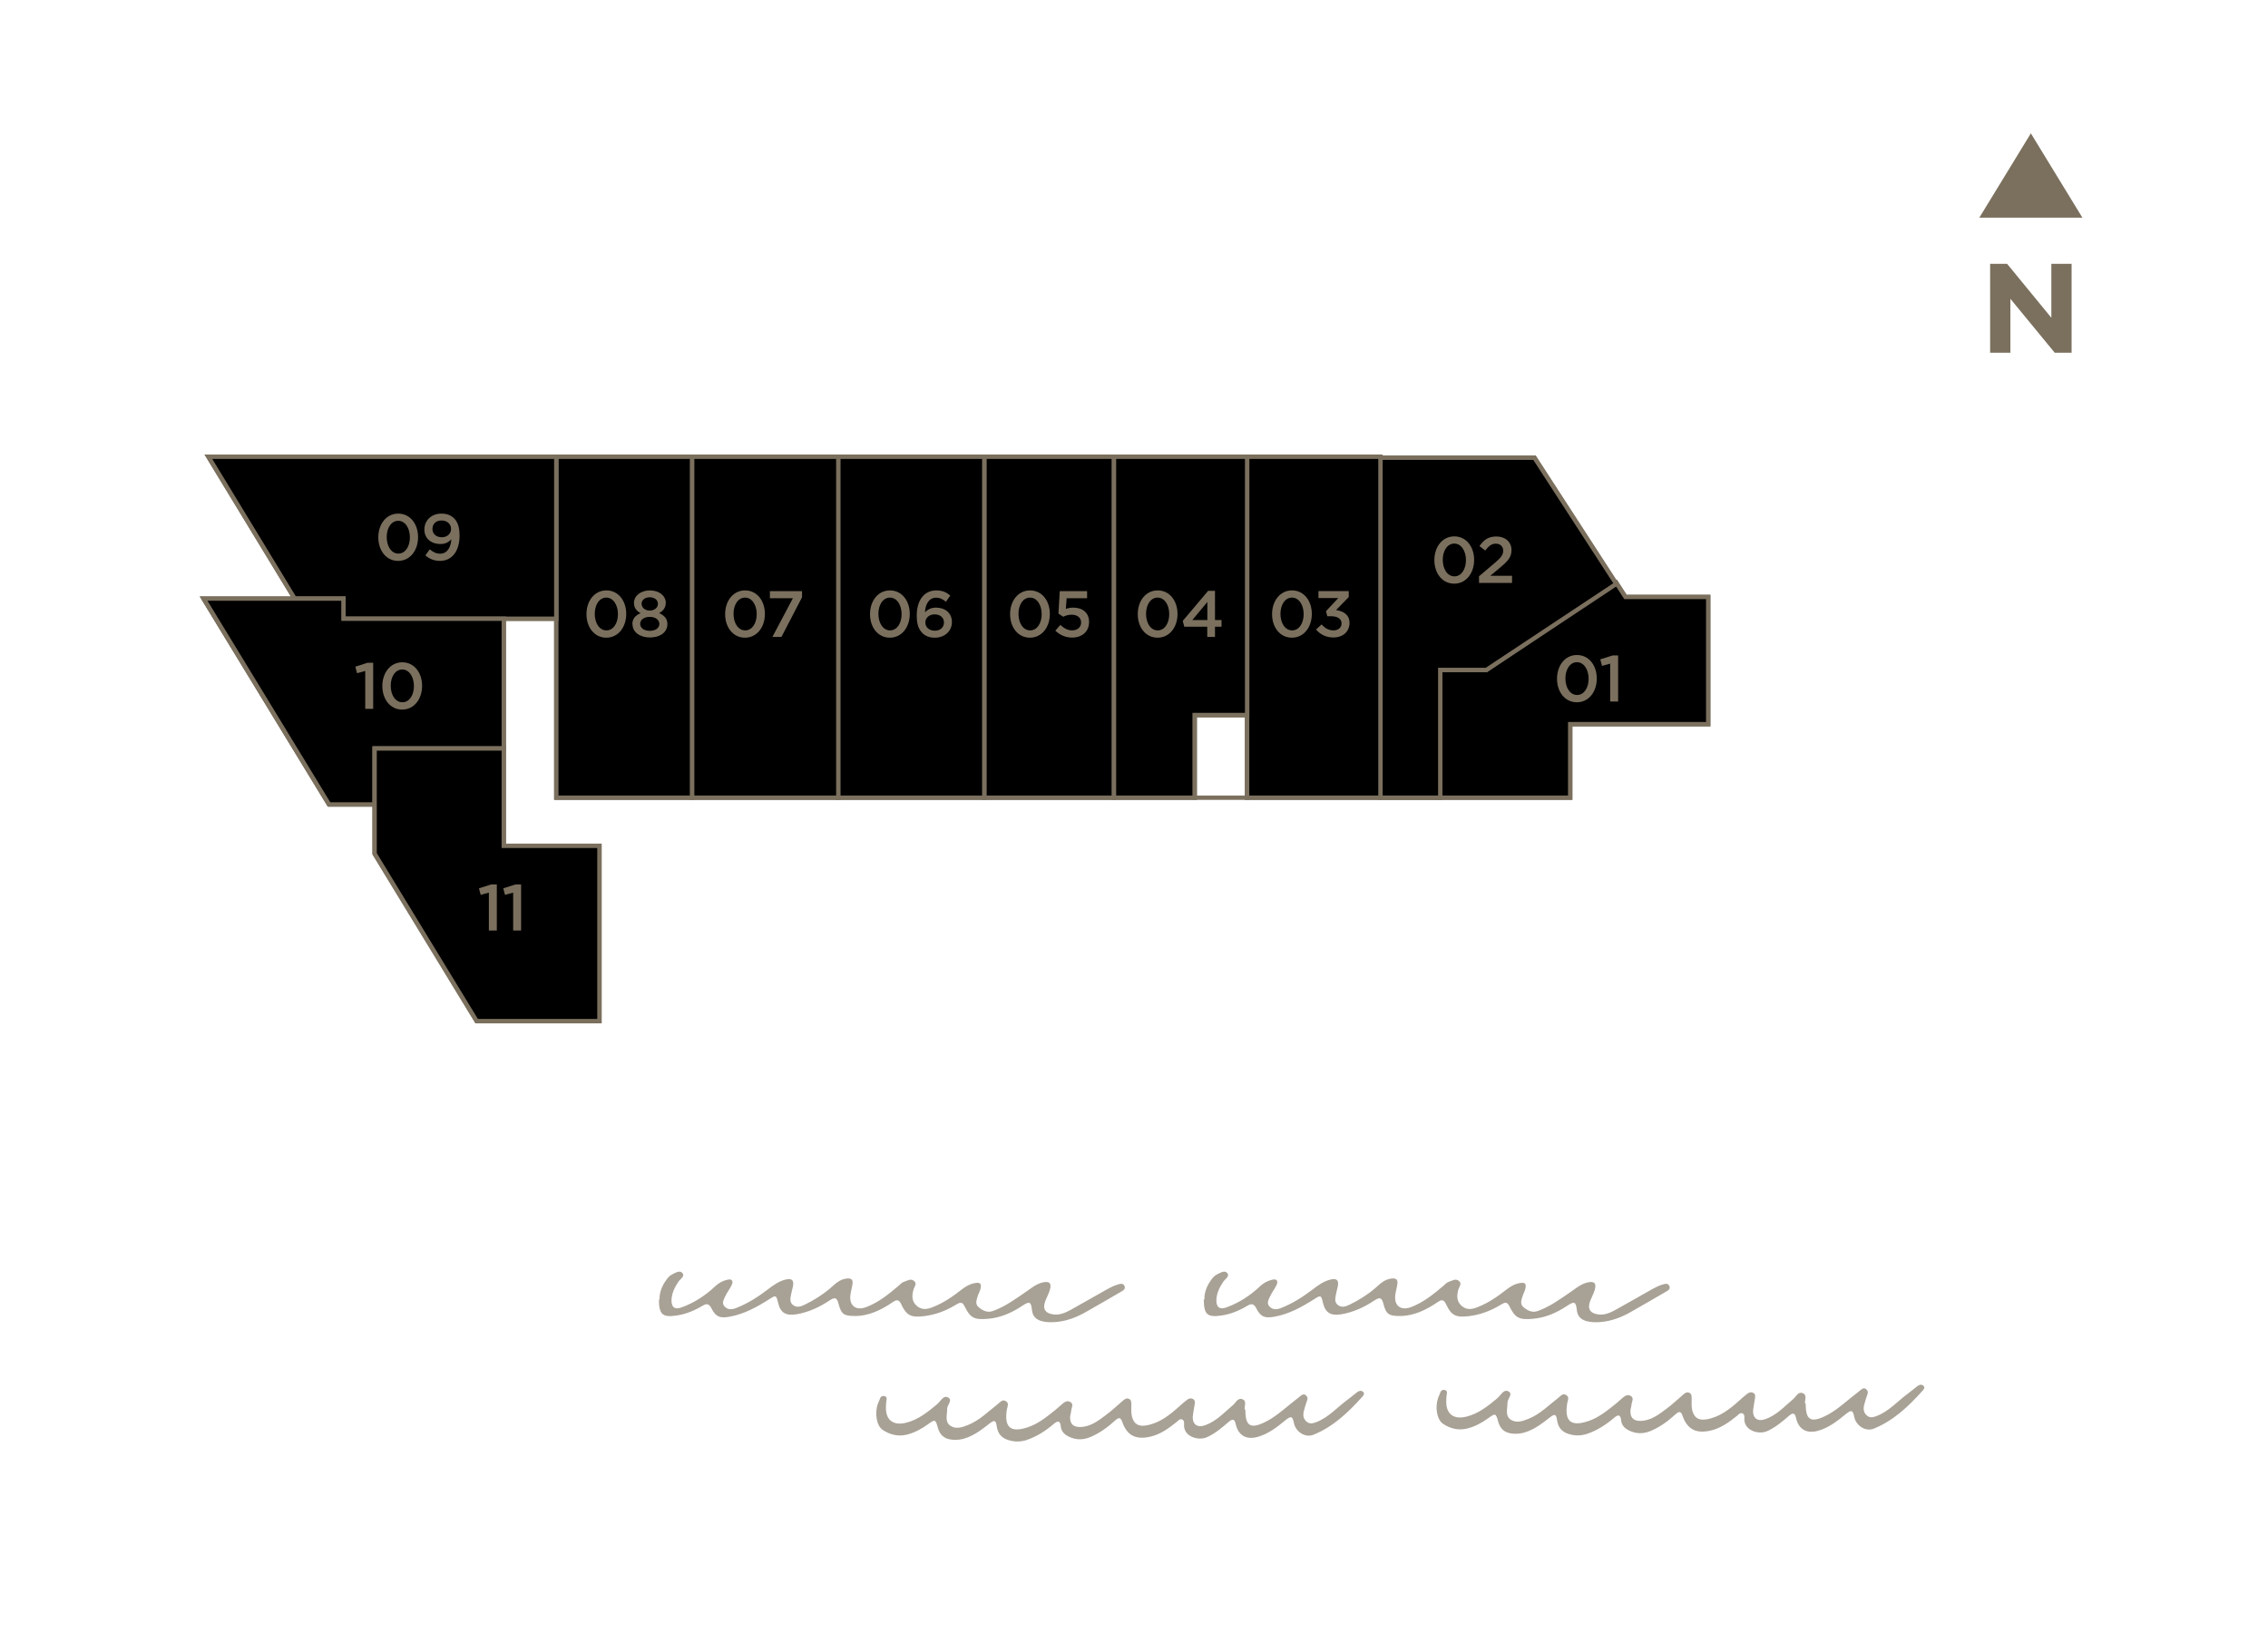
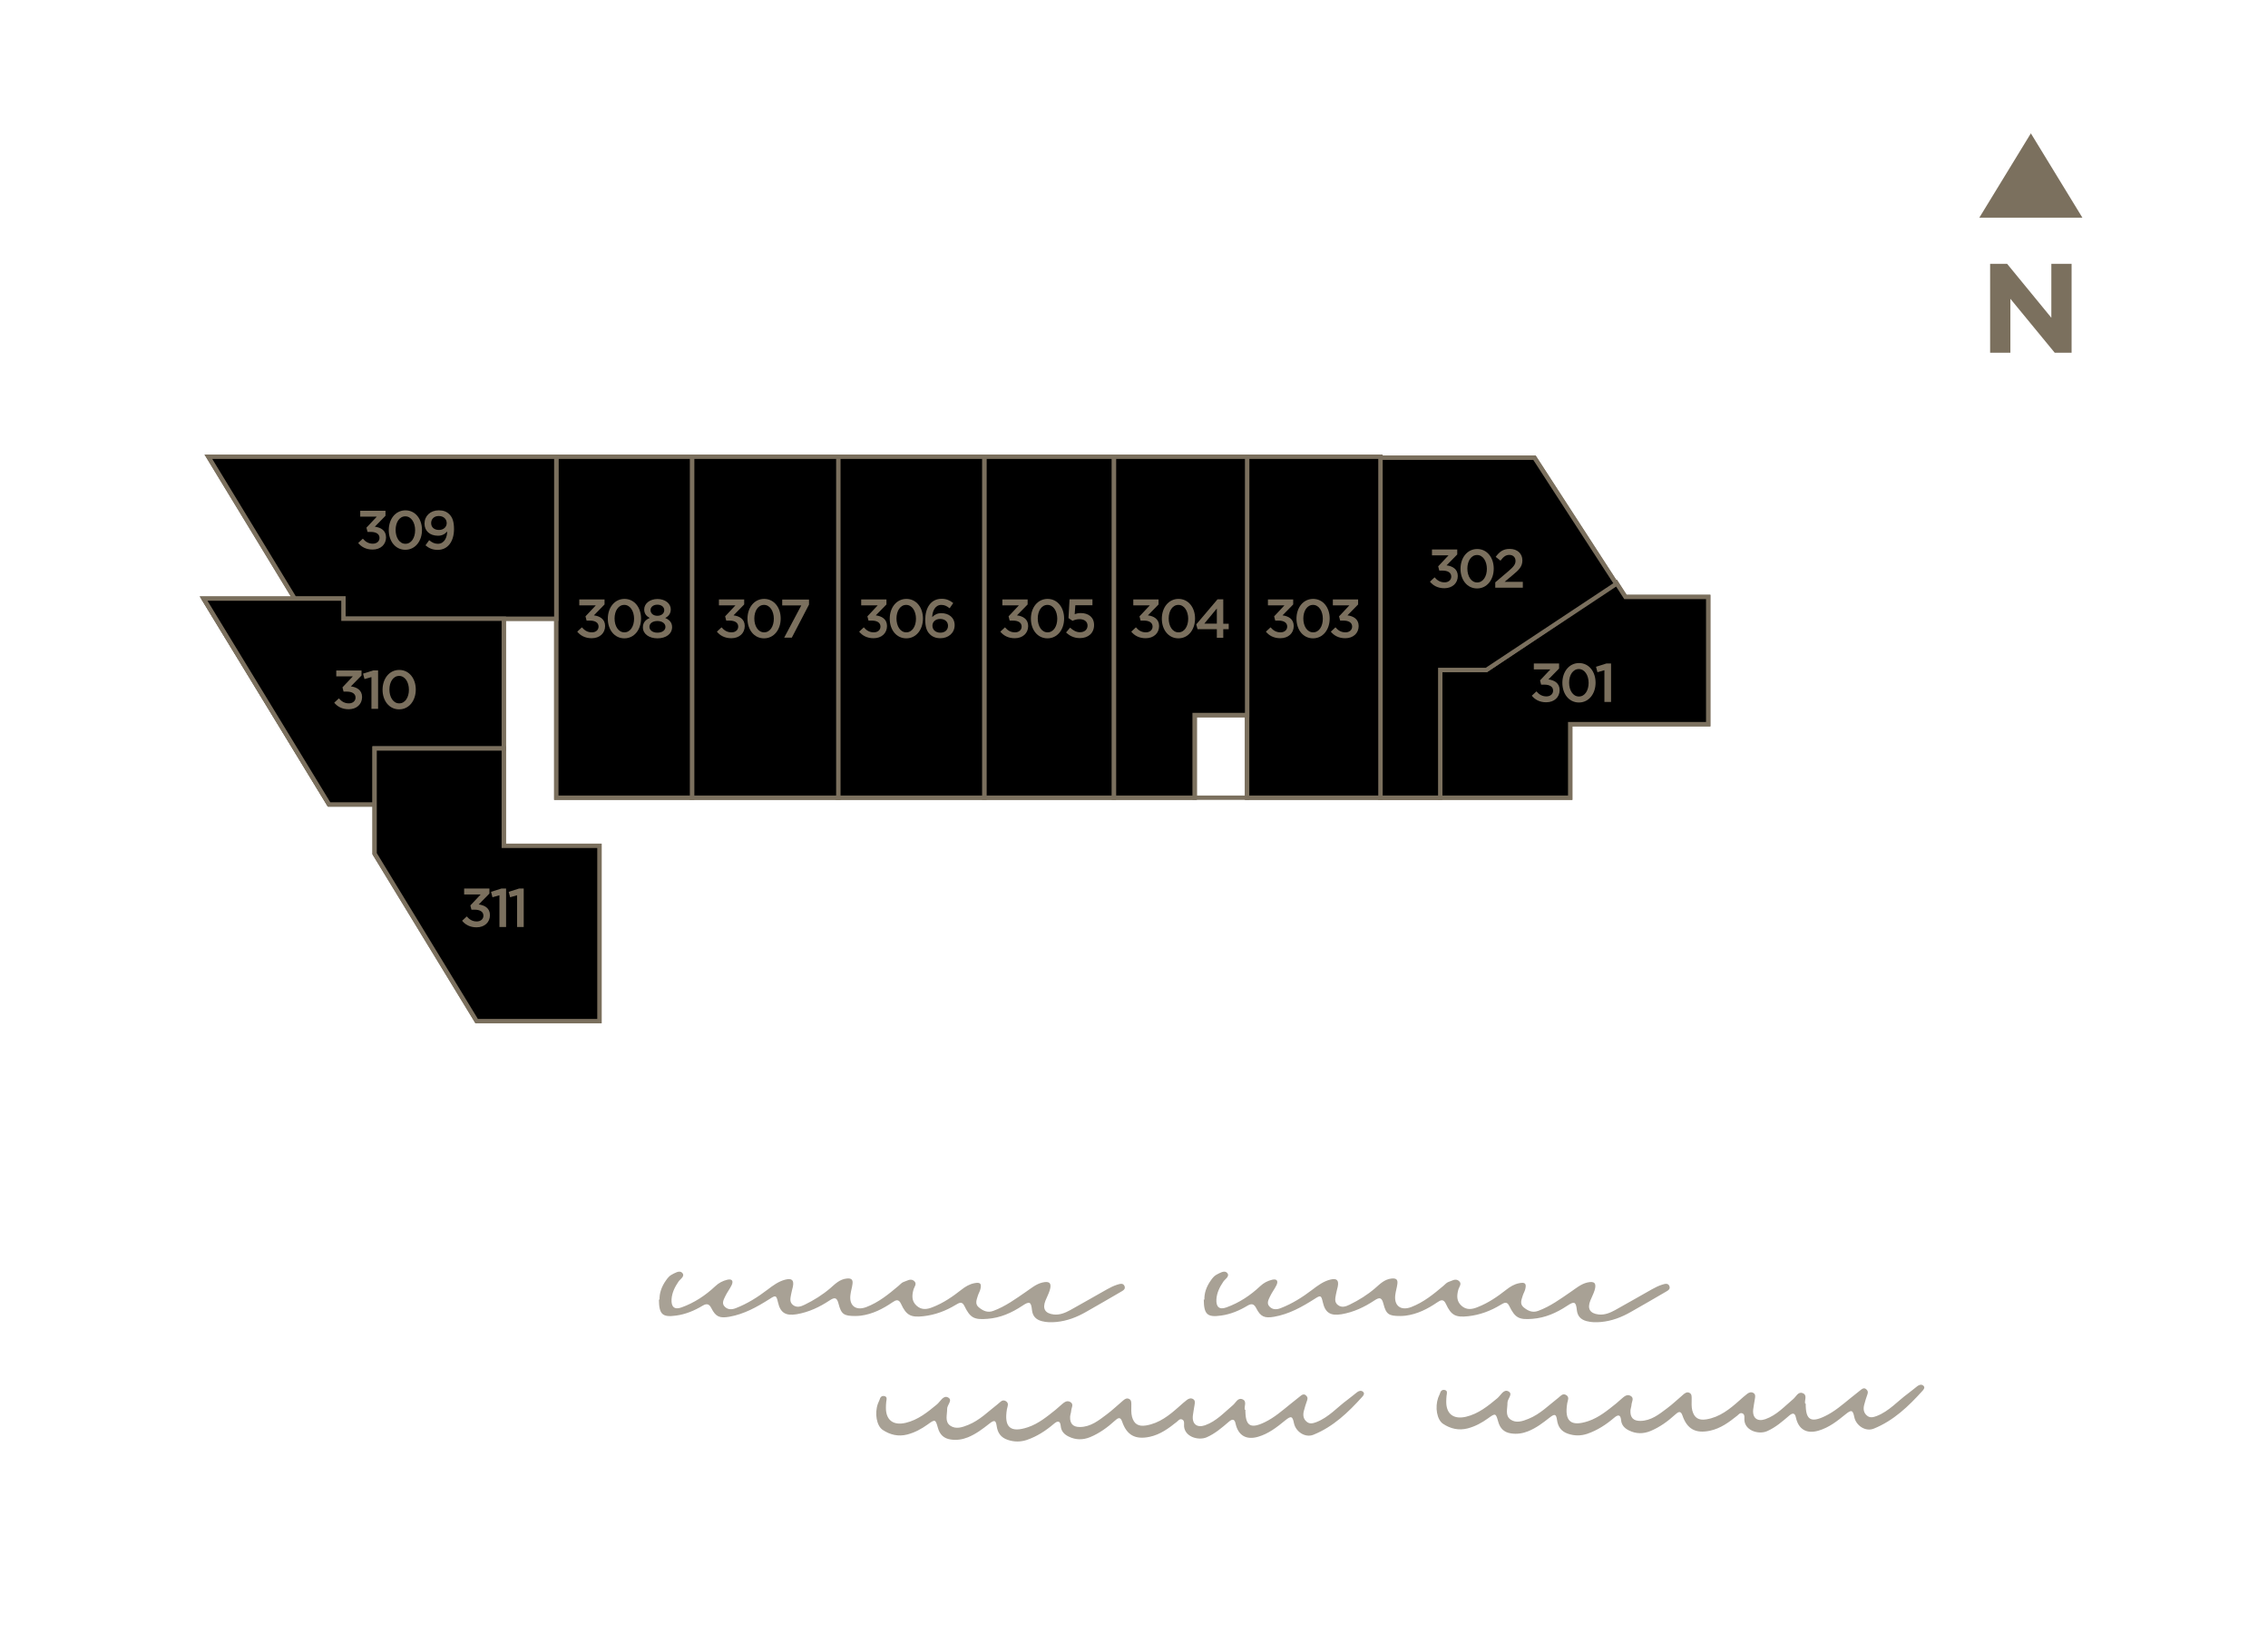
<svg xmlns="http://www.w3.org/2000/svg" viewBox="0 0 208.21 149.89">
  <g id="Base">
    <path d="M190.18,24.22v8.16h-1.55l-4.07-4.95v4.95h-1.86v-8.16h1.56l4.06,4.95v-4.95h1.86Z" style="fill:#7b705e;" />
    <polyline points="18.69 54.95 30.21 73.85 34.39 73.85" style="fill:none; stroke:#7b705e; stroke-miterlimit:10; stroke-width:.4px;" />
    <polygon points="19.13 41.93 51.07 41.93 51.07 56.8 31.53 56.8 31.53 54.95 27.05 54.95 19.13 41.93" style="fill:none; stroke:#7b705e; stroke-miterlimit:10; stroke-width:.4px;" />
    <polygon points="34.39 68.71 46.25 68.71 46.25 77.65 55.03 77.65 55.03 93.74 43.76 93.74 34.39 78.37 34.39 68.71" style="fill:none; stroke:#7b705e; stroke-miterlimit:10; stroke-width:.4px;" />
    <path d="M114.33,129.41c-.01,1.5.46,1.79,1.78,1.15.87-.42,1.59-1.05,2.33-1.65.33-.27.66-.53.99-.79.14-.11.3-.17.46-.02.14.12.18.25.11.45-.12.32-.21.64-.3.97-.1.37-.06.73.25.99.28.24.58.16.9.04,1.14-.44,1.92-1.37,2.88-2.07.29-.21.56-.45.85-.67.16-.12.36-.19.53-.06.22.17.05.37-.06.49-1.28,1.42-2.66,2.74-4.47,3.47-.76.31-1.63-.28-1.79-1.06-.13-.65-.26-.7-.81-.25-.76.62-1.52,1.22-2.49,1.5-1.08.31-1.82-.12-2.06-1.21-.1-.49-.35-.4-.62-.17-.63.54-1.25,1.08-2.02,1.42-.79.35-2.17-.06-2.09-1.19.01-.16.01-.36-.18-.44-.22-.09-.34.1-.49.22-.75.6-1.51,1.16-2.48,1.37-1.32.28-2.11-.14-2.54-1.41-.17-.5-.43-.27-.66-.07-.68.62-1.41,1.15-2.27,1.51-.66.27-1.32.27-1.97-.05-.41-.2-.69-.49-.73-.96-.05-.52-.29-.5-.62-.22-.75.64-1.56,1.17-2.5,1.49-.58.19-1.16.19-1.75-.01-.62-.21-.92-.63-1.01-1.26-.08-.55-.21-.59-.67-.23-.62.49-1.24.96-1.98,1.26-.5.2-1.02.28-1.56.2-.65-.09-1.02-.46-1.19-1.08-.22-.79-.25-.8-.94-.3-.57.41-1.18.74-1.87.92-.82.21-1.57.03-2.25-.42-.57-.38-.76-1.52-.45-2.4.04-.12.11-.23.15-.35.06-.23.18-.41.44-.36.3.06.21.31.18.52-.02.19-.03.38-.03.57,0,1.13.69,1.63,1.81,1.37,1.14-.27,2.01-.98,2.88-1.7.31-.26.57-.85,1-.64.49.24-.08.69-.07,1.06.01.54-.24,1.17.29,1.54.51.35,1.1.15,1.64-.07,1.07-.43,1.86-1.25,2.74-1.93.21-.16.39-.44.71-.26.33.19.16.49.11.74-.28,1.67.32,2.2,1.93,1.66.98-.33,1.77-.99,2.56-1.62.16-.13.32-.28.48-.42.24-.2.5-.47.84-.28.36.2.11.53.09.8-.01.19-.09.37-.1.56-.03.63.27.95.91.94.98-.01,1.71-.6,2.43-1.14.53-.39,1-.85,1.5-1.27.16-.14.35-.28.57-.17.23.11.21.34.21.56,0,.36-.03.72.06,1.07.18.68.59.92,1.28.81,1.24-.2,2.16-.95,3.05-1.74.24-.21.47-.43.73-.62.15-.11.35-.18.54-.07.21.12.18.32.15.51-.05.34-.12.67-.16,1-.09.79.38,1.16,1.12.9,1.04-.37,1.75-1.17,2.56-1.85.26-.22.44-.7.86-.54.47.18.14.68.23.97" style="fill:#a8a195;" />
    <path d="M60.55,119.32c-.03-.58.18-1.21.59-1.78.13-.19.29-.39.48-.5.3-.16.74-.44.98-.22.35.32-.14.58-.31.83-.34.5-.6,1.02-.64,1.63-.04.7.27.98.92.74,1.17-.42,2.2-1.1,3.1-1.95.33-.31.69-.49,1.1-.59.42-.1.58.1.4.49-.17.36-.43.68-.6,1.05-.14.3-.34.64-.03.94.29.29.65.27,1.01.13,1.06-.41,2.01-1.01,2.9-1.69.51-.39,1.02-.77,1.65-.93.6-.15.81.05.69.65-.05.23-.12.45-.16.68-.06.35-.18.73.17,1,.35.27.71.15,1.08-.03.84-.41,1.63-.9,2.34-1.51.44-.38.85-.82,1.51-.89.46-.05.59.13.53.52-.04.31-.14.62-.18.93-.16,1.03.48,1.54,1.45,1.17,1.13-.43,2.05-1.18,2.96-1.95.15-.12.28-.29.45-.35.31-.09.64-.36.96-.11.33.26.03.55-.04.81-.15.55-.17,1.06.28,1.47.45.41.94.36,1.48.14.98-.38,1.84-.97,2.65-1.61.36-.28.72-.5,1.17-.59.54-.11.7.02.56.56-.05.2-.17.39-.23.59-.11.36-.29.75.08,1.06.39.32.81.53,1.34.33,1.11-.41,2.05-1.1,3.01-1.76.47-.32.91-.7,1.48-.84.67-.16.89.05.69.71-.1.32-.26.62-.39.94-.3.75-.04,1.19.76,1.28.56.06,1.05-.15,1.51-.4,1.13-.62,2.25-1.28,3.38-1.91.29-.16.6-.32.92-.42.22-.06.54-.2.68.11.14.32-.17.44-.38.57-1.04.61-2.09,1.21-3.14,1.81-.85.49-1.76.84-2.75.93-.45.04-.89.04-1.33-.08-.52-.14-.83-.45-.89-1.01-.08-.78-.23-.84-.9-.39-.97.64-2,1.1-3.18,1.19-1.23.1-1.59-.08-2.13-1.19-.22-.46-.5-.26-.78-.1-.92.56-1.9.93-2.98,1.05-1.15.13-1.57-.08-2.05-1.13-.22-.48-.48-.36-.8-.14-.88.6-1.82,1.08-2.9,1.22-.17.02-.34.03-.51.03-1.03,0-1.28-.15-1.53-1.13-.15-.58-.35-.61-.82-.3-.92.61-1.91,1.08-3.03,1.27-.99.16-1.49-.12-1.71-1.1-.15-.65-.2-.67-.77-.3-1.15.73-2.33,1.39-3.7,1.63-.87.15-1.24.01-1.64-.78-.2-.39-.41-.47-.8-.24-.75.45-1.55.79-2.43.91-1.27.18-1.58-.1-1.59-1.49" style="fill:#a8a195;" />
    <path d="M165.77,128.85c-.01,1.5.46,1.79,1.78,1.15.87-.42,1.59-1.05,2.33-1.65.33-.27.66-.53.99-.79.14-.11.3-.17.46-.02.14.12.18.25.11.45-.12.32-.21.64-.3.97-.1.37-.06.73.25.99.28.24.58.16.9.04,1.14-.44,1.92-1.37,2.88-2.07.29-.21.56-.45.85-.67.16-.12.36-.19.53-.06.22.17.05.37-.06.49-1.28,1.42-2.66,2.74-4.47,3.47-.76.31-1.63-.28-1.79-1.06-.13-.65-.26-.7-.81-.25-.76.62-1.52,1.22-2.49,1.5-1.08.31-1.82-.12-2.06-1.21-.1-.49-.35-.4-.62-.17-.63.54-1.25,1.08-2.02,1.42-.79.35-2.17-.06-2.09-1.19.01-.16.01-.36-.18-.44-.22-.09-.34.1-.49.22-.75.6-1.51,1.16-2.48,1.37-1.32.28-2.11-.14-2.54-1.41-.17-.5-.43-.27-.66-.07-.68.62-1.41,1.15-2.27,1.51-.66.27-1.32.27-1.97-.05-.41-.2-.69-.49-.73-.96-.05-.52-.29-.5-.62-.22-.75.64-1.56,1.17-2.5,1.49-.58.19-1.16.19-1.75-.01-.62-.21-.92-.63-1.01-1.26-.08-.55-.21-.59-.67-.23-.62.49-1.24.96-1.98,1.26-.5.2-1.02.28-1.56.2-.65-.09-1.02-.46-1.19-1.08-.22-.79-.25-.8-.94-.3-.57.41-1.18.74-1.87.92-.82.21-1.57.03-2.25-.42-.57-.38-.76-1.52-.45-2.4.04-.12.11-.23.15-.35.06-.23.18-.41.44-.36.3.06.21.31.18.52-.02.19-.03.38-.03.57,0,1.13.69,1.63,1.81,1.37,1.14-.27,2.01-.98,2.88-1.7.31-.26.57-.85,1-.64.49.24-.08.69-.07,1.06.01.54-.24,1.17.29,1.54.51.35,1.1.15,1.64-.07,1.07-.43,1.86-1.25,2.74-1.93.21-.16.39-.44.71-.26.33.19.16.49.11.74-.28,1.67.32,2.2,1.93,1.66.98-.33,1.77-.99,2.56-1.62.16-.13.32-.28.48-.42.24-.2.5-.47.84-.28.36.2.11.53.09.8-.01.19-.09.37-.1.56-.03.63.27.95.91.94.98-.01,1.71-.6,2.43-1.14.53-.39,1-.85,1.5-1.27.16-.14.35-.28.57-.17.23.11.21.34.21.56,0,.36-.03.72.06,1.07.18.68.59.92,1.28.81,1.24-.2,2.16-.95,3.05-1.74.24-.21.47-.43.73-.62.15-.11.35-.18.54-.07.21.12.18.32.15.51-.05.34-.12.67-.16,1-.09.79.38,1.16,1.12.9,1.04-.37,1.75-1.17,2.56-1.85.26-.22.44-.7.86-.54.47.18.14.68.23.97" style="fill:#a8a195;" />
    <path d="M110.57,119.32c-.03-.58.18-1.21.59-1.78.13-.19.29-.39.48-.5.3-.16.74-.44.98-.22.35.32-.14.58-.31.83-.34.5-.6,1.02-.64,1.63-.04.7.27.98.92.74,1.17-.42,2.2-1.1,3.1-1.95.33-.31.69-.49,1.1-.59.42-.1.58.1.4.49-.17.36-.43.68-.6,1.05-.14.3-.34.64-.03.94.29.29.65.27,1.01.13,1.06-.41,2.01-1.01,2.9-1.69.51-.39,1.02-.77,1.65-.93.6-.15.81.05.69.65-.05.23-.12.45-.16.68-.06.35-.18.73.17,1,.35.27.71.15,1.08-.03.84-.41,1.63-.9,2.34-1.51.44-.38.85-.82,1.51-.89.46-.05.59.13.53.52-.04.31-.14.62-.18.93-.16,1.03.48,1.54,1.45,1.17,1.13-.43,2.05-1.18,2.96-1.95.15-.12.28-.29.45-.35.31-.09.64-.36.96-.11.33.26.03.55-.04.81-.15.55-.17,1.06.28,1.47.45.41.94.36,1.48.14.98-.38,1.84-.97,2.65-1.61.36-.28.72-.5,1.17-.59.54-.11.7.02.56.56-.05.2-.17.39-.23.59-.11.36-.29.75.08,1.06.39.32.81.53,1.34.33,1.11-.41,2.05-1.1,3.01-1.76.47-.32.91-.7,1.48-.84.67-.16.89.05.69.71-.1.32-.26.62-.39.94-.3.75-.04,1.19.76,1.28.56.06,1.05-.15,1.51-.4,1.13-.62,2.25-1.28,3.38-1.91.29-.16.6-.32.92-.42.22-.06.54-.2.68.11.14.32-.17.44-.38.57-1.04.61-2.09,1.21-3.14,1.81-.85.49-1.76.84-2.75.93-.45.04-.89.04-1.33-.08-.52-.14-.83-.45-.89-1.01-.08-.78-.23-.84-.9-.39-.97.64-2,1.1-3.18,1.19-1.23.1-1.59-.08-2.13-1.19-.22-.46-.5-.26-.78-.1-.92.56-1.9.93-2.98,1.05-1.15.13-1.57-.08-2.05-1.13-.22-.48-.48-.36-.8-.14-.88.6-1.82,1.08-2.9,1.22-.17.02-.34.03-.51.03-1.03,0-1.28-.15-1.53-1.13-.15-.58-.35-.61-.82-.3-.92.61-1.91,1.08-3.03,1.27-.99.16-1.49-.12-1.71-1.1-.15-.65-.2-.67-.77-.3-1.15.73-2.33,1.39-3.7,1.63-.87.15-1.24.01-1.64-.78-.2-.39-.41-.47-.8-.24-.75.45-1.55.79-2.43.91-1.27.18-1.58-.1-1.59-1.49" style="fill:#a8a195;" />
    <polygon points="186.44 12.24 191.17 19.98 181.71 19.98 186.44 12.24" style="fill:#7b705e;" />
    <rect x="51.07" y="41.93" width="12.46" height="31.3" style="fill:none; stroke:#7b705e; stroke-miterlimit:10; stroke-width:.4px;" />
    <rect x="63.53" y="41.93" width="13.43" height="31.3" style="fill:none; stroke:#7b705e; stroke-miterlimit:10; stroke-width:.4px;" />
    <rect x="76.93" y="41.93" width="13.43" height="31.3" style="fill:none; stroke:#7b705e; stroke-miterlimit:10; stroke-width:.4px;" />
    <rect x="90.36" y="41.93" width="11.89" height="31.3" style="fill:none; stroke:#7b705e; stroke-miterlimit:10; stroke-width:.4px;" />
    <polygon points="109.67 65.64 114.49 65.64 114.49 41.93 102.26 41.93 102.26 73.23 109.67 73.23 109.67 65.64" style="fill:none; stroke:#7b705e; stroke-miterlimit:10; stroke-width:.4px;" />
    <rect x="114.49" y="41.93" width="12.24" height="31.3" style="fill:none; stroke:#7b705e; stroke-miterlimit:10; stroke-width:.4px;" />
    <line x1="132.22" y1="73.23" x2="126.73" y2="73.23" style="fill:none; stroke:#7b705e; stroke-miterlimit:10; stroke-width:.4px;" />
    <polygon points="132.22 73.23 144.15 73.23 144.15 66.48 156.82 66.48 156.82 54.8 149.22 54.8 148.38 53.5 136.46 61.5 132.22 61.5 132.22 73.23" style="fill:none; stroke:#7b705e; stroke-miterlimit:10; stroke-width:.4px;" />
    <rect x="109.67" y="65.64" width="4.83" height="7.59" style="fill:none; stroke:#7b705e; stroke-miterlimit:10; stroke-width:.4px;" />
    <polygon points="132.22 73.23 132.22 61.5 136.46 61.5 148.38 53.6 140.87 42.02 126.73 42.02 126.73 73.23 132.22 73.23" style="fill:none; stroke:#7b705e; stroke-miterlimit:10; stroke-width:.4px;" />
    <polygon points="46.25 68.71 46.25 56.8 31.53 56.8 31.53 54.95 18.69 54.95 30.21 73.85 34.39 73.85 34.39 68.71 46.25 68.71" style="fill:none; stroke:#7b705e; stroke-miterlimit:10; stroke-width:.4px;" />
  </g>
  <g id="_x30_1" class="floor" data-id="3_301">
    <polygon class="bg" points="132.22 73.23 144.15 73.23 144.15 66.48 156.82 66.48 156.82 54.8 149.22 54.8 148.38 53.5 136.46 61.5 132.22 61.5 132.22 73.23" style="stroke:#7b705e; stroke-miterlimit:10; stroke-width:.4px;" />
  </g>
  <g id="_x30_2" class="floor" data-id="3_302">
    <polygon class="bg" points="132.22 73.23 132.22 61.5 136.46 61.5 148.38 53.6 140.87 42.02 126.73 42.02 126.73 73.23 132.22 73.23" style="stroke:#7b705e; stroke-miterlimit:10; stroke-width:.4px;" />
  </g>
  <g id="_x30_3" class="floor" data-id="3_303">
    <rect class="bg" x="114.49" y="41.93" width="12.24" height="31.3" style="stroke:#7b705e; stroke-miterlimit:10; stroke-width:.4px;" />
  </g>
  <g id="_x30_4" class="floor" data-id="3_304">
    <polygon class="bg" points="109.67 65.64 114.49 65.64 114.49 41.93 102.26 41.93 102.26 73.23 109.67 73.23 109.67 65.64" style="stroke:#7b705e; stroke-miterlimit:10; stroke-width:.4px;" />
  </g>
  <g id="_x30_5" class="floor" data-id="3_305">
    <rect class="bg" x="90.36" y="41.93" width="11.89" height="31.3" style="stroke:#7b705e; stroke-miterlimit:10; stroke-width:.4px;" />
  </g>
  <g id="_x30_6" class="floor" data-id="3_306">
    <rect class="bg" x="76.93" y="41.93" width="13.43" height="31.3" style="stroke:#7b705e; stroke-miterlimit:10; stroke-width:.4px;" />
  </g>
  <g id="_x30_7" class="floor" data-id="3_307">
    <rect class="bg" x="63.53" y="41.93" width="13.43" height="31.3" style="stroke:#7b705e; stroke-miterlimit:10; stroke-width:.4px;" />
  </g>
  <g id="_x30_8" class="floor" data-id="3_308">
    <rect class="bg" x="51.07" y="41.93" width="12.46" height="31.3" style="stroke:#7b705e; stroke-miterlimit:10; stroke-width:.4px;" />
  </g>
  <g id="_x30_9" class="floor" data-id="3_309">
    <polygon class="bg" points="19.13 41.93 51.07 41.93 51.07 56.8 31.53 56.8 31.53 54.95 27.05 54.95 19.13 41.93" style="stroke:#7b705e; stroke-miterlimit:10; stroke-width:.4px;" />
  </g>
  <g id="_x31_0" class="floor" data-id="3_310">
    <polygon class="bg" points="46.25 68.71 46.25 56.8 31.53 56.8 31.53 54.95 18.69 54.95 30.21 73.85 34.39 73.85 34.39 68.71 46.25 68.71" style="stroke:#7b705e; stroke-miterlimit:10; stroke-width:.4px;" />
  </g>
  <g id="_x31_1" class="floor" data-id="3_311">
    <polygon class="bg" points="34.39 68.71 46.25 68.71 46.25 77.65 55.03 77.65 55.03 93.74 43.76 93.74 34.39 78.37 34.39 68.71" style="stroke:#7b705e; stroke-miterlimit:10; stroke-width:.4px;" />
  </g>
  <g id="Labels">
-     <path d="M44.89,81.94l-.76.21-.16-.6,1.13-.36h.51v4.23h-.73v-3.48Z" style="fill:#7b705e;" />
-     <path d="M47.12,81.94l-.76.21-.16-.6,1.13-.36h.51v4.23h-.73v-3.48Z" style="fill:#7b705e;" />
-     <path d="M33.54,61.59l-.76.21-.16-.6,1.13-.36h.51v4.23h-.73v-3.48Z" style="fill:#7b705e;" />
-     <path d="M35.1,62.98h0c0-1.21.73-2.18,1.83-2.18s1.82.96,1.82,2.16h0c0,1.21-.73,2.18-1.83,2.18s-1.82-.96-1.82-2.16ZM38,62.98h0c0-.84-.43-1.52-1.07-1.52s-1.06.66-1.06,1.49h0c0,.84.42,1.52,1.07,1.52s1.06-.67,1.06-1.49Z" style="fill:#7b705e;" />
-     <path d="M34.73,49.33h0c0-1.21.73-2.18,1.83-2.18s1.82.96,1.82,2.16h0c0,1.21-.73,2.18-1.83,2.18s-1.82-.96-1.82-2.16ZM37.63,49.33h0c0-.84-.43-1.52-1.07-1.52s-1.06.66-1.06,1.49h0c0,.84.42,1.52,1.07,1.52s1.06-.67,1.06-1.49Z" style="fill:#7b705e;" />
-     <path d="M41.44,49.49c-.23.28-.56.45-.99.45-.89,0-1.49-.52-1.49-1.33h0c0-.83.64-1.46,1.56-1.46.53,0,.87.15,1.17.44.31.31.5.77.5,1.6h0c0,1.36-.67,2.3-1.8,2.3-.58,0-.99-.21-1.34-.5l.4-.56c.32.26.6.4.96.4.74,0,1.01-.77,1.02-1.33ZM41.41,48.57h0c0-.45-.34-.79-.88-.79s-.83.35-.83.78h0c0,.45.34.76.86.76s.85-.35.85-.76Z" style="fill:#7b705e;" />
-     <path d="M66.57,56.38h0c0-1.21.73-2.18,1.83-2.18s1.82.96,1.82,2.16h0c0,1.21-.73,2.18-1.83,2.18s-1.82-.96-1.82-2.16ZM69.47,56.38h0c0-.84-.43-1.52-1.07-1.52s-1.06.66-1.06,1.49h0c0,.84.42,1.52,1.07,1.52s1.06-.67,1.06-1.49Z" style="fill:#7b705e;" />
-     <path d="M72.79,54.92h-2.11v-.65h2.95v.56l-1.89,3.64h-.83l1.88-3.55Z" style="fill:#7b705e;" />
-     <path d="M79.87,56.38h0c0-1.21.73-2.18,1.83-2.18s1.82.96,1.82,2.16h0c0,1.21-.73,2.18-1.83,2.18s-1.82-.96-1.82-2.16ZM82.77,56.38h0c0-.84-.43-1.52-1.07-1.52s-1.06.66-1.06,1.49h0c0,.84.42,1.52,1.07,1.52s1.06-.67,1.06-1.49Z" style="fill:#7b705e;" />
-     <path d="M84.67,58.1c-.32-.32-.51-.75-.51-1.6h0c0-1.3.61-2.3,1.8-2.3.55,0,.92.17,1.28.47l-.4.57c-.29-.23-.54-.37-.91-.37-.73,0-1,.76-1.01,1.34.25-.26.56-.43,1.01-.43.81,0,1.46.48,1.46,1.32h0c0,.85-.68,1.44-1.56,1.44-.52,0-.89-.16-1.17-.44ZM86.66,57.14h0c0-.43-.34-.74-.86-.74s-.85.34-.85.74h0c0,.44.35.76.87.76s.84-.32.84-.76Z" style="fill:#7b705e;" />
-     <path d="M104.45,56.38h0c0-1.21.73-2.18,1.83-2.18s1.82.96,1.82,2.16h0c0,1.21-.73,2.18-1.83,2.18s-1.82-.96-1.82-2.16ZM107.34,56.38h0c0-.84-.43-1.52-1.07-1.52s-1.06.66-1.06,1.49h0c0,.84.42,1.52,1.07,1.52s1.06-.67,1.06-1.49Z" style="fill:#7b705e;" />
-     <path d="M110.84,57.53h-2.12l-.14-.53,2.33-2.76h.63v2.68h.6v.61h-.6v.94h-.71v-.94ZM110.84,56.92v-1.66l-1.38,1.66h1.38Z" style="fill:#7b705e;" />
-     <path d="M116.78,56.38h0c0-1.21.73-2.18,1.83-2.18s1.82.96,1.82,2.16h0c0,1.21-.73,2.18-1.83,2.18s-1.82-.96-1.82-2.16ZM119.68,56.38h0c0-.84-.43-1.52-1.07-1.52s-1.06.66-1.06,1.49h0c0,.84.42,1.52,1.07,1.52s1.06-.67,1.06-1.49Z" style="fill:#7b705e;" />
-     <path d="M120.81,57.8l.52-.48c.3.35.64.55,1.1.55.41,0,.73-.25.73-.64h0c0-.43-.38-.66-.97-.66h-.34l-.12-.46,1.13-1.21h-1.82v-.64h2.78v.55l-1.17,1.2c.64.08,1.24.4,1.24,1.17h0c0,.79-.59,1.34-1.47,1.34-.73,0-1.25-.31-1.61-.74Z" style="fill:#7b705e;" />
-     <path d="M131.68,51.42h0c0-1.21.73-2.18,1.83-2.18s1.82.96,1.82,2.16h0c0,1.21-.73,2.18-1.83,2.18s-1.82-.96-1.82-2.16ZM134.58,51.42h0c0-.84-.43-1.52-1.07-1.52s-1.06.66-1.06,1.49h0c0,.84.42,1.52,1.07,1.52s1.06-.67,1.06-1.49Z" style="fill:#7b705e;" />
-     <path d="M135.76,52.92l1.45-1.23c.58-.49.79-.76.79-1.13,0-.41-.29-.65-.68-.65s-.65.21-.97.63l-.53-.41c.4-.56.8-.88,1.55-.88.82,0,1.39.5,1.39,1.25h0c0,.67-.35,1.03-1.09,1.64l-.86.72h2v.65h-3.03v-.58Z" style="fill:#7b705e;" />
-     <path d="M142.94,62.31h0c0-1.21.73-2.18,1.83-2.18s1.82.96,1.82,2.16h0c0,1.21-.73,2.18-1.83,2.18s-1.82-.96-1.82-2.16ZM145.84,62.31h0c0-.84-.43-1.52-1.07-1.52s-1.06.66-1.06,1.49h0c0,.84.42,1.52,1.07,1.52s1.06-.67,1.06-1.49Z" style="fill:#7b705e;" />
-     <path d="M147.82,60.92l-.75.21-.16-.6,1.13-.36h.51v4.23h-.73v-3.48Z" style="fill:#7b705e;" />
-     <path d="M53.84,56.38h0c0-1.21.73-2.18,1.83-2.18s1.82.96,1.82,2.16h0c0,1.21-.73,2.18-1.83,2.18s-1.82-.96-1.82-2.16ZM56.73,56.38h0c0-.84-.43-1.52-1.07-1.52s-1.06.66-1.06,1.49h0c0,.84.42,1.52,1.07,1.52s1.06-.67,1.06-1.49Z" style="fill:#7b705e;" />
-     <path d="M58.05,57.32h0c0-.52.28-.83.76-1.03-.35-.19-.61-.47-.61-.94h0c0-.65.62-1.15,1.46-1.15s1.46.49,1.46,1.13h0c0,.48-.26.76-.61.95.46.21.76.51.76,1.01h0c0,.76-.68,1.23-1.6,1.23s-1.6-.48-1.6-1.21ZM60.53,57.28h0c0-.4-.38-.65-.88-.65s-.88.25-.88.64h0c0,.35.32.64.88.64s.88-.28.88-.63ZM60.4,55.43h0c0-.34-.3-.6-.75-.6s-.75.26-.75.58h0c0,.38.32.64.75.64s.75-.26.75-.62Z" style="fill:#7b705e;" />
-     <path d="M92.73,56.38h0c0-1.21.73-2.18,1.83-2.18s1.82.96,1.82,2.16h0c0,1.21-.73,2.18-1.83,2.18s-1.82-.96-1.82-2.16ZM95.63,56.38h0c0-.84-.43-1.52-1.07-1.52s-1.06.66-1.06,1.49h0c0,.84.42,1.52,1.07,1.52s1.06-.67,1.06-1.49Z" style="fill:#7b705e;" />
-     <path d="M96.88,57.9l.46-.53c.34.31.69.5,1.08.5.5,0,.83-.29.83-.73h0c0-.44-.36-.71-.87-.71-.3,0-.56.08-.77.19l-.44-.29.12-2.06h2.51v.65h-1.88l-.07.98c.2-.07.38-.12.67-.12.82,0,1.46.43,1.46,1.32h0c0,.87-.63,1.43-1.56,1.43-.64,0-1.15-.26-1.54-.64Z" style="fill:#7b705e;" />
+     <path d="M140.62,63.87l.43-.4c.25.29.53.46.92.46.35,0,.61-.21.61-.53h0c0-.36-.31-.55-.81-.55h-.29l-.1-.39.95-1.01h-1.52v-.54h2.32v.46l-.98,1c.53.07,1.03.33,1.03.98h0c0,.66-.5,1.12-1.23,1.12-.61,0-1.05-.25-1.34-.62Z" style="fill:#7b705e;" />
+     <path d="M143.43,62.69h0c0-1.01.61-1.82,1.53-1.82s1.52.8,1.52,1.8h0c0,1.01-.61,1.82-1.53,1.82s-1.52-.8-1.52-1.8ZM145.84,62.69h0c0-.7-.36-1.27-.9-1.27s-.89.55-.89,1.25h0c0,.7.35,1.27.9,1.27s.89-.56.89-1.25Z" style="fill:#7b705e;" />
+     <path d="M147.28,61.53l-.63.18-.13-.5.95-.3h.43v3.53h-.61v-2.9Z" style="fill:#7b705e;" />
+     <path d="M131.27,53.4l.43-.4c.25.29.53.46.92.46.35,0,.61-.21.61-.53h0c0-.36-.31-.55-.81-.55h-.29l-.1-.39.95-1.01h-1.52v-.54h2.32v.46l-.98,1c.53.07,1.03.33,1.03.98h0c0,.66-.5,1.12-1.23,1.12-.61,0-1.05-.25-1.34-.62Z" style="fill:#7b705e;" />
+     <path d="M134.08,52.22h0c0-1.01.61-1.82,1.53-1.82s1.52.8,1.52,1.8h0c0,1.01-.61,1.82-1.53,1.82s-1.52-.8-1.52-1.8ZM136.5,52.22h0c0-.7-.36-1.27-.9-1.27s-.89.55-.89,1.25h0c0,.7.35,1.27.9,1.27s.89-.56.89-1.25Z" style="fill:#7b705e;" />
+     <path d="M137.26,53.47l1.21-1.03c.48-.41.66-.63.66-.95,0-.35-.25-.55-.57-.55s-.54.17-.81.53l-.44-.35c.34-.46.67-.73,1.29-.73.69,0,1.16.42,1.16,1.05h0c0,.56-.29.86-.91,1.37l-.72.6h1.67v.54h-2.53v-.49Z" style="fill:#7b705e;" />
+     <path d="M116.21,57.99l.43-.4c.25.29.53.46.92.46.35,0,.61-.21.61-.53h0c0-.36-.31-.55-.81-.55h-.29l-.1-.39.95-1.01h-1.52v-.54h2.32v.46l-.98,1c.53.07,1.03.33,1.03.98h0c0,.66-.5,1.12-1.23,1.12-.61,0-1.05-.25-1.34-.62Z" style="fill:#7b705e;" />
+     <path d="M119.02,56.8h0c0-1.01.61-1.82,1.53-1.82s1.52.8,1.52,1.8h0c0,1.01-.61,1.82-1.53,1.82s-1.52-.8-1.52-1.8ZM121.44,56.8h0c0-.7-.36-1.27-.9-1.27s-.89.55-.89,1.25h0c0,.7.35,1.27.9,1.27s.89-.56.89-1.25Z" style="fill:#7b705e;" />
+     <path d="M122.17,57.99l.43-.4c.25.29.53.46.92.46.35,0,.61-.21.61-.53h0c0-.36-.31-.55-.81-.55h-.29l-.1-.39.95-1.01h-1.52v-.54h2.32v.46l-.98,1c.53.07,1.03.33,1.03.98h0c0,.66-.5,1.12-1.23,1.12-.61,0-1.05-.25-1.34-.62Z" style="fill:#7b705e;" />
+     <path d="M103.85,57.99l.43-.4c.25.29.53.46.92.46.35,0,.61-.21.61-.53h0c0-.36-.31-.55-.81-.55h-.29l-.1-.39.95-1.01h-1.52v-.54h2.32v.46l-.98,1c.53.07,1.03.33,1.03.98h0c0,.66-.5,1.12-1.23,1.12-.61,0-1.05-.25-1.34-.62Z" style="fill:#7b705e;" />
+     <path d="M106.66,56.8h0c0-1.01.61-1.82,1.53-1.82s1.52.8,1.52,1.8h0c0,1.01-.61,1.82-1.53,1.82s-1.52-.8-1.52-1.8ZM109.08,56.8h0c0-.7-.36-1.27-.9-1.27s-.89.55-.89,1.25h0c0,.7.35,1.27.9,1.27s.89-.56.89-1.25Z" style="fill:#7b705e;" />
+     <path d="M111.71,57.76h-1.77l-.12-.44,1.95-2.3h.53v2.24h.5v.5h-.5v.79h-.59v-.79ZM111.71,57.25v-1.39l-1.15,1.39h1.15Z" style="fill:#7b705e;" />
+     <path d="M91.83,57.99l.43-.4c.25.29.53.46.92.46.35,0,.61-.21.61-.53h0c0-.36-.31-.55-.81-.55h-.29l-.1-.39.95-1.01h-1.52v-.54h2.32v.46l-.98,1c.53.07,1.03.33,1.03.98h0c0,.66-.5,1.12-1.23,1.12-.61,0-1.05-.25-1.34-.62Z" style="fill:#7b705e;" />
+     <path d="M94.64,56.8h0c0-1.01.61-1.82,1.53-1.82s1.52.8,1.52,1.8h0c0,1.01-.61,1.82-1.53,1.82s-1.52-.8-1.52-1.8ZM97.06,56.8h0c0-.7-.36-1.27-.9-1.27s-.89.55-.89,1.25h0c0,.7.35,1.27.9,1.27s.89-.56.89-1.25Z" style="fill:#7b705e;" />
+     <path d="M97.86,58.07l.38-.45c.28.26.58.42.9.42.42,0,.7-.24.7-.61h0c0-.37-.3-.59-.73-.59-.25,0-.47.07-.65.15l-.37-.25.1-1.72h2.1v.54h-1.57l-.06.82c.17-.06.32-.1.56-.1.68,0,1.22.36,1.22,1.1h0c0,.73-.53,1.2-1.3,1.2-.54,0-.96-.21-1.29-.54Z" style="fill:#7b705e;" />
+     <path d="M78.87,57.99l.43-.4c.25.29.53.46.92.46.35,0,.61-.21.61-.53h0c0-.36-.31-.55-.81-.55h-.29l-.1-.39.95-1.01h-1.52v-.54h2.32v.46l-.98,1c.53.07,1.03.33,1.03.98h0c0,.66-.5,1.12-1.23,1.12-.61,0-1.05-.25-1.34-.62Z" style="fill:#7b705e;" />
+     <path d="M81.68,56.8h0c0-1.01.61-1.82,1.53-1.82s1.52.8,1.52,1.8h0c0,1.01-.61,1.82-1.53,1.82s-1.52-.8-1.52-1.8ZM84.09,56.8h0c0-.7-.36-1.27-.9-1.27s-.89.55-.89,1.25h0c0,.7.35,1.27.9,1.27s.89-.56.89-1.25Z" style="fill:#7b705e;" />
+     <path d="M85.37,58.23c-.27-.26-.43-.63-.43-1.34h0c0-1.08.51-1.92,1.5-1.92.46,0,.77.15,1.07.39l-.33.48c-.25-.19-.45-.31-.76-.31-.61,0-.83.64-.84,1.12.21-.22.47-.36.84-.36.68,0,1.22.4,1.22,1.1h0c0,.71-.57,1.2-1.3,1.2-.43,0-.74-.13-.98-.37ZM87.03,57.44h0c0-.36-.28-.62-.72-.62s-.71.28-.71.62h0c0,.37.29.64.73.64s.7-.27.7-.63Z" style="fill:#7b705e;" />
+     <path d="M65.81,57.99l.43-.4c.25.29.53.46.92.46.35,0,.61-.21.61-.53h0c0-.36-.31-.55-.81-.55h-.29l-.1-.39.95-1.01h-1.52v-.54h2.32v.46l-.98,1c.53.07,1.03.33,1.03.98h0c0,.66-.5,1.12-1.23,1.12-.61,0-1.05-.25-1.34-.62Z" style="fill:#7b705e;" />
+     <path d="M68.62,56.8h0c0-1.01.61-1.82,1.53-1.82s1.52.8,1.52,1.8h0c0,1.01-.61,1.82-1.53,1.82s-1.52-.8-1.52-1.8ZM71.04,56.8h0c0-.7-.36-1.27-.9-1.27s-.89.55-.89,1.25h0c0,.7.35,1.27.9,1.27s.89-.56.89-1.25Z" style="fill:#7b705e;" />
+     <path d="M73.57,55.58h-1.76v-.54h2.46v.46l-1.58,3.04h-.7l1.57-2.96Z" style="fill:#7b705e;" />
+     <path d="M52.99,57.99l.43-.4c.25.29.53.46.92.46.35,0,.61-.21.61-.53h0c0-.36-.31-.55-.81-.55h-.29l-.1-.39.95-1.01h-1.52v-.54h2.32v.46l-.98,1c.53.07,1.03.33,1.03.98h0c0,.66-.5,1.12-1.23,1.12-.61,0-1.05-.25-1.34-.62Z" style="fill:#7b705e;" />
+     <path d="M55.8,56.8h0c0-1.01.61-1.82,1.53-1.82s1.52.8,1.52,1.8h0c0,1.01-.61,1.82-1.53,1.82s-1.52-.8-1.52-1.8ZM58.21,56.8h0c0-.7-.36-1.27-.9-1.27s-.89.55-.89,1.25h0c0,.7.35,1.27.9,1.27s.89-.56.89-1.25Z" style="fill:#7b705e;" />
+     <path d="M59.02,57.59h0c0-.43.24-.7.63-.86-.3-.16-.51-.39-.51-.78h0c0-.55.52-.96,1.22-.96s1.22.41,1.22.95h0c0,.4-.22.64-.51.79.39.17.63.42.63.84h0c0,.63-.57,1.03-1.34,1.03s-1.34-.4-1.34-1.01ZM61.09,57.55h0c0-.33-.32-.54-.74-.54s-.73.21-.73.53h0c0,.29.27.54.73.54s.74-.23.74-.53ZM60.98,56.01h0c0-.28-.25-.5-.63-.5s-.63.22-.63.49h0c0,.32.27.53.63.53s.63-.21.63-.51Z" style="fill:#7b705e;" />
+     <path d="M30.68,64.51l.43-.4c.25.29.53.46.92.46.35,0,.61-.21.61-.53h0c0-.36-.31-.55-.81-.55h-.29l-.1-.39.95-1.01h-1.52v-.54h2.32v.46l-.98,1c.53.07,1.03.33,1.03.98h0c0,.66-.5,1.12-1.23,1.12-.61,0-1.05-.25-1.34-.62Z" style="fill:#7b705e;" />
+     <path d="M34.09,62.16l-.63.18-.13-.5.95-.3h.43v3.53h-.61v-2.9Z" style="fill:#7b705e;" />
+     <path d="M35.12,63.32h0c0-1.01.61-1.82,1.53-1.82s1.52.8,1.52,1.8h0c0,1.01-.61,1.82-1.53,1.82s-1.52-.8-1.52-1.8ZM37.54,63.32h0c0-.7-.36-1.27-.9-1.27s-.89.55-.89,1.25h0c0,.7.35,1.27.9,1.27s.89-.56.89-1.25Z" style="fill:#7b705e;" />
+     <path d="M42.42,84.53l.43-.4c.25.29.53.46.92.46.35,0,.61-.21.61-.53h0c0-.36-.31-.55-.81-.55h-.29l-.1-.39.95-1.01h-1.52v-.54h2.32v.46l-.98,1c.53.07,1.03.33,1.03.98h0c0,.66-.5,1.12-1.23,1.12-.61,0-1.05-.25-1.34-.62Z" style="fill:#7b705e;" />
+     <path d="M45.84,82.19l-.63.18-.13-.5.95-.3h.43v3.53h-.61v-2.9Z" style="fill:#7b705e;" />
+     <path d="M47.46,82.19l-.63.18-.13-.5.95-.3h.43v3.53h-.61v-2.9Z" style="fill:#7b705e;" />
+     <path d="M32.88,49.85l.43-.4c.25.29.53.46.92.46.35,0,.61-.21.61-.53h0c0-.36-.31-.55-.81-.55h-.29l-.1-.39.95-1.01h-1.52v-.54h2.32v.46l-.98,1c.53.07,1.03.33,1.03.98h0c0,.66-.5,1.12-1.23,1.12-.61,0-1.05-.25-1.34-.62Z" style="fill:#7b705e;" />
+     <path d="M35.69,48.67h0c0-1.01.61-1.82,1.53-1.82s1.52.8,1.52,1.8h0c0,1.01-.61,1.82-1.53,1.82s-1.52-.8-1.52-1.8ZM38.11,48.67h0c0-.7-.36-1.27-.9-1.27s-.89.55-.89,1.25h0c0,.7.35,1.27.9,1.27s.89-.56.89-1.25Z" style="fill:#7b705e;" />
+     <path d="M41.04,48.8c-.2.24-.47.38-.83.38-.75,0-1.24-.44-1.24-1.11h0c0-.7.53-1.22,1.31-1.22.44,0,.73.12.98.37.26.26.42.65.42,1.34h0c0,1.14-.56,1.92-1.5,1.92-.49,0-.83-.17-1.12-.42l.34-.47c.27.22.5.33.8.33.62,0,.85-.64.85-1.11ZM41.01,48.03h0c0-.38-.29-.66-.73-.66s-.7.29-.7.65h0c0,.38.28.63.72.63s.71-.29.71-.63Z" style="fill:#7b705e;" />
  </g>
</svg>
